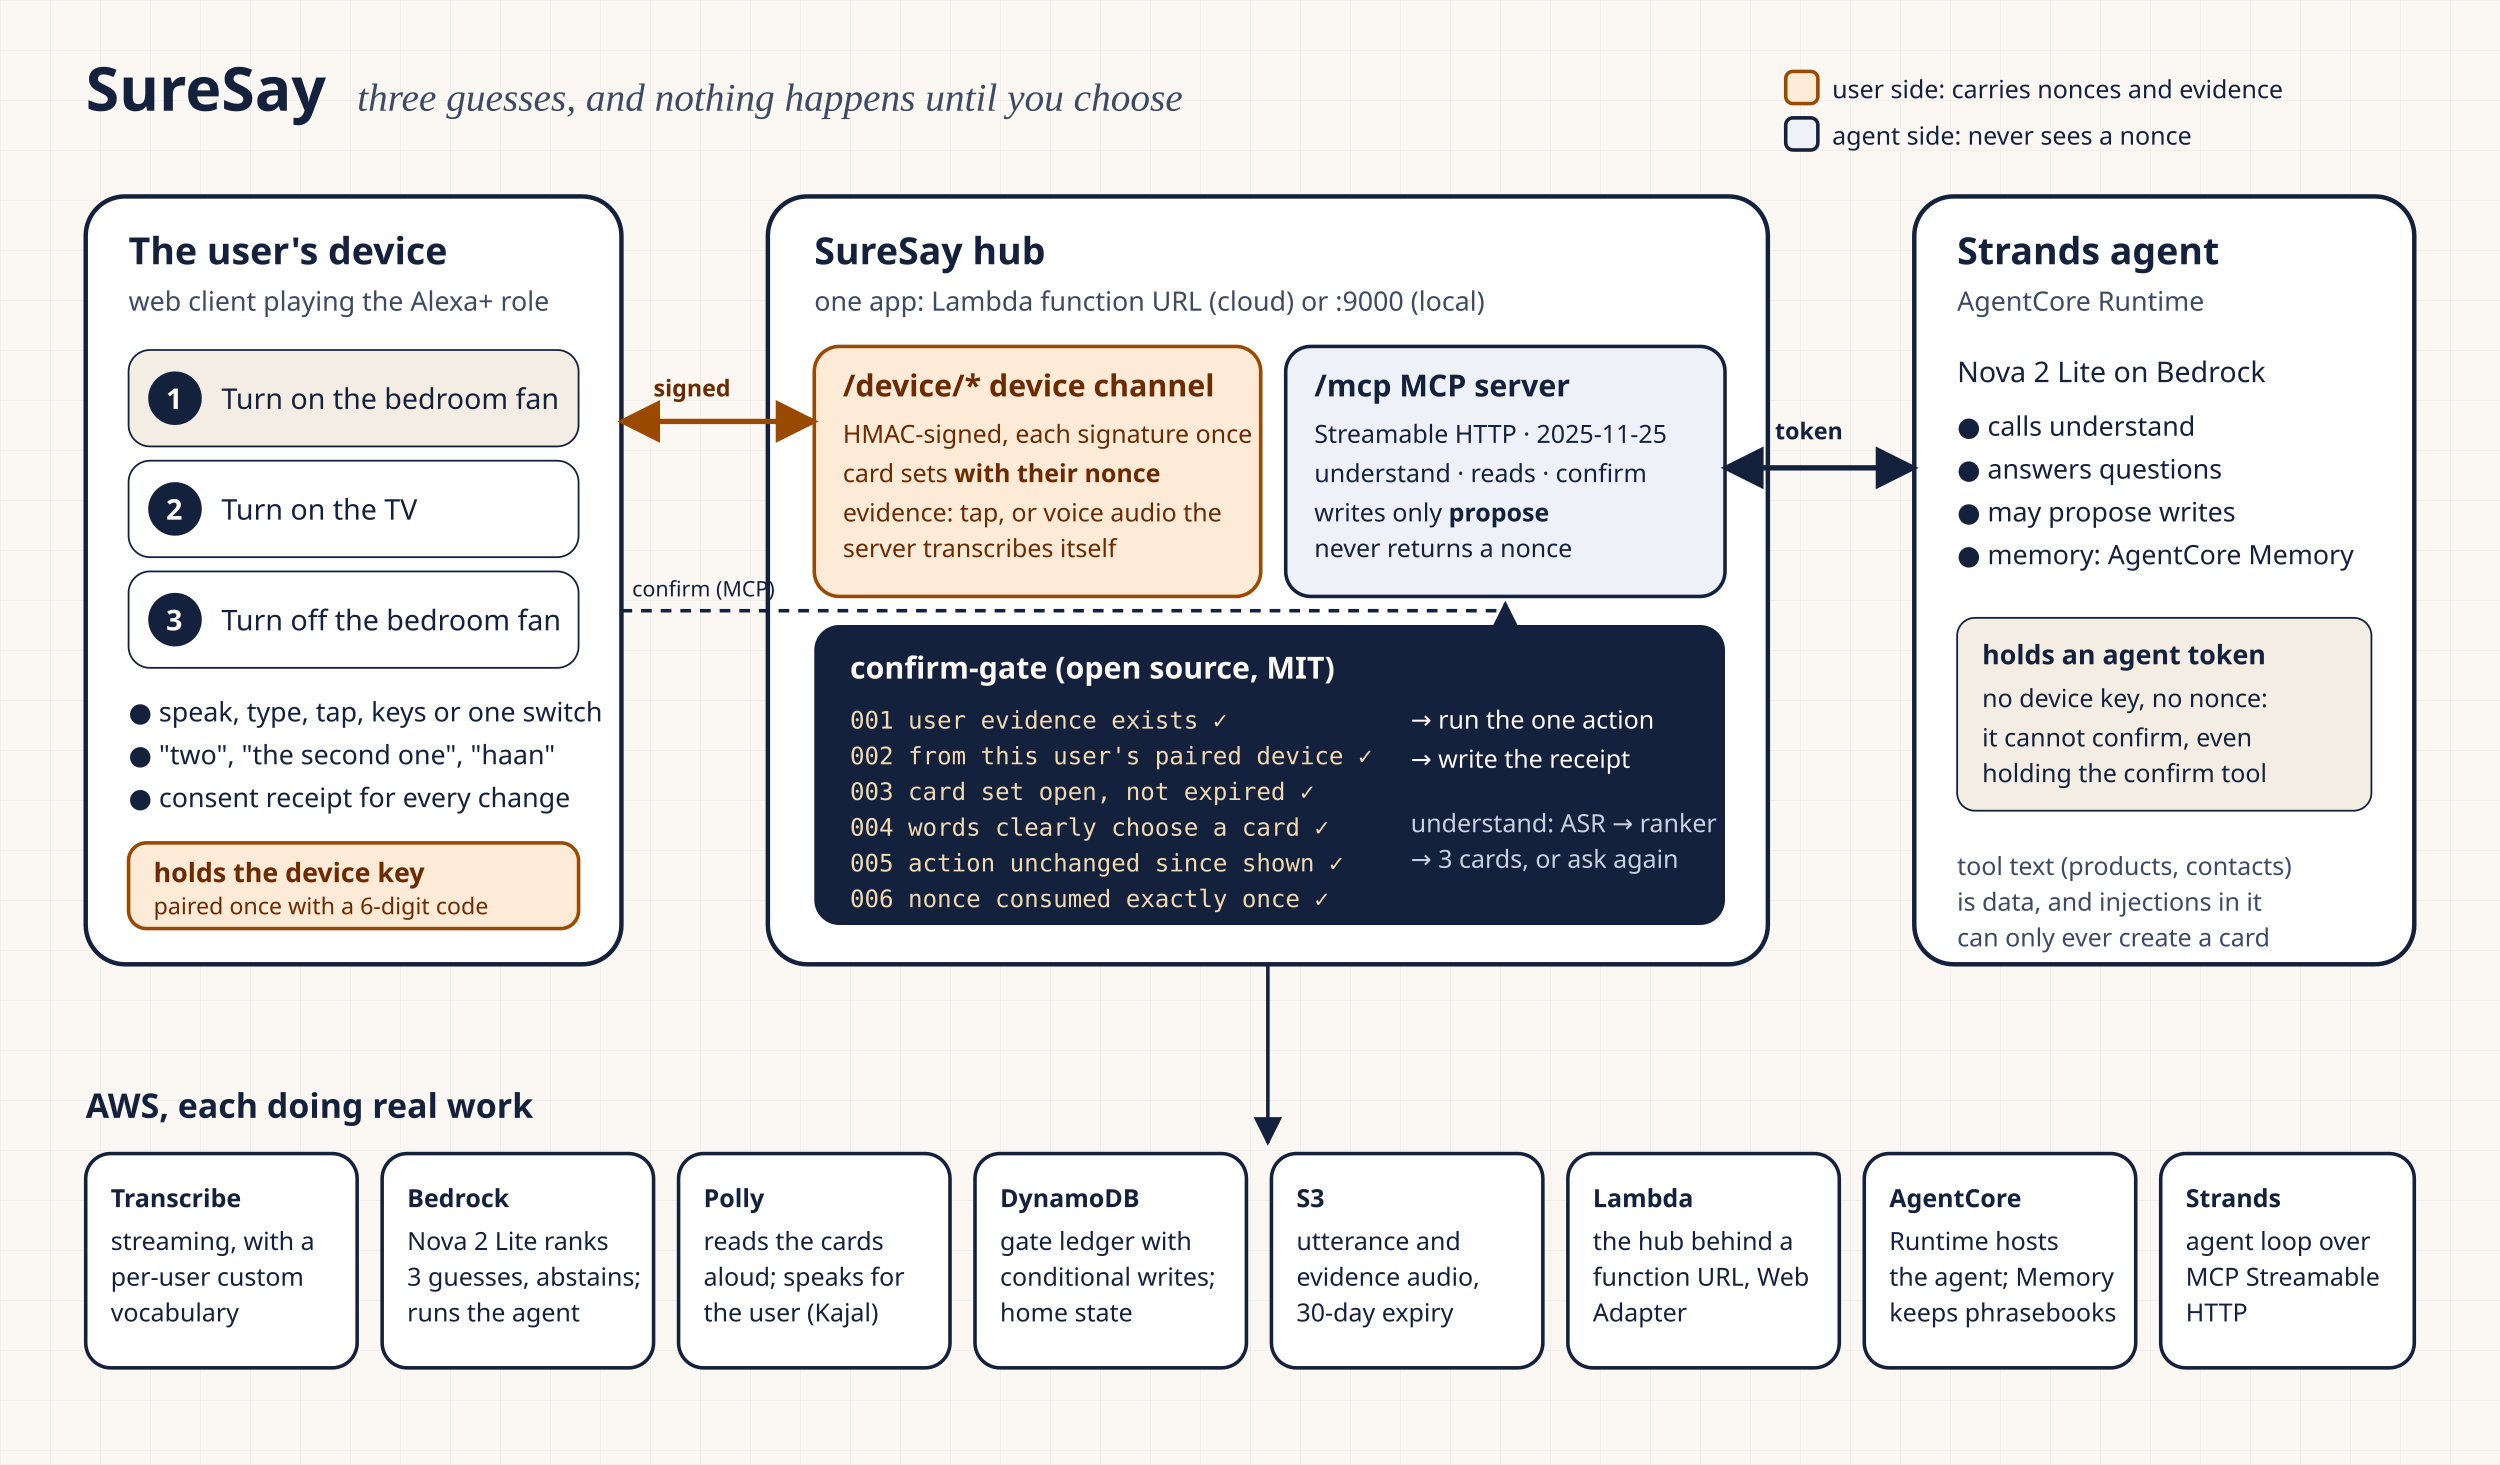
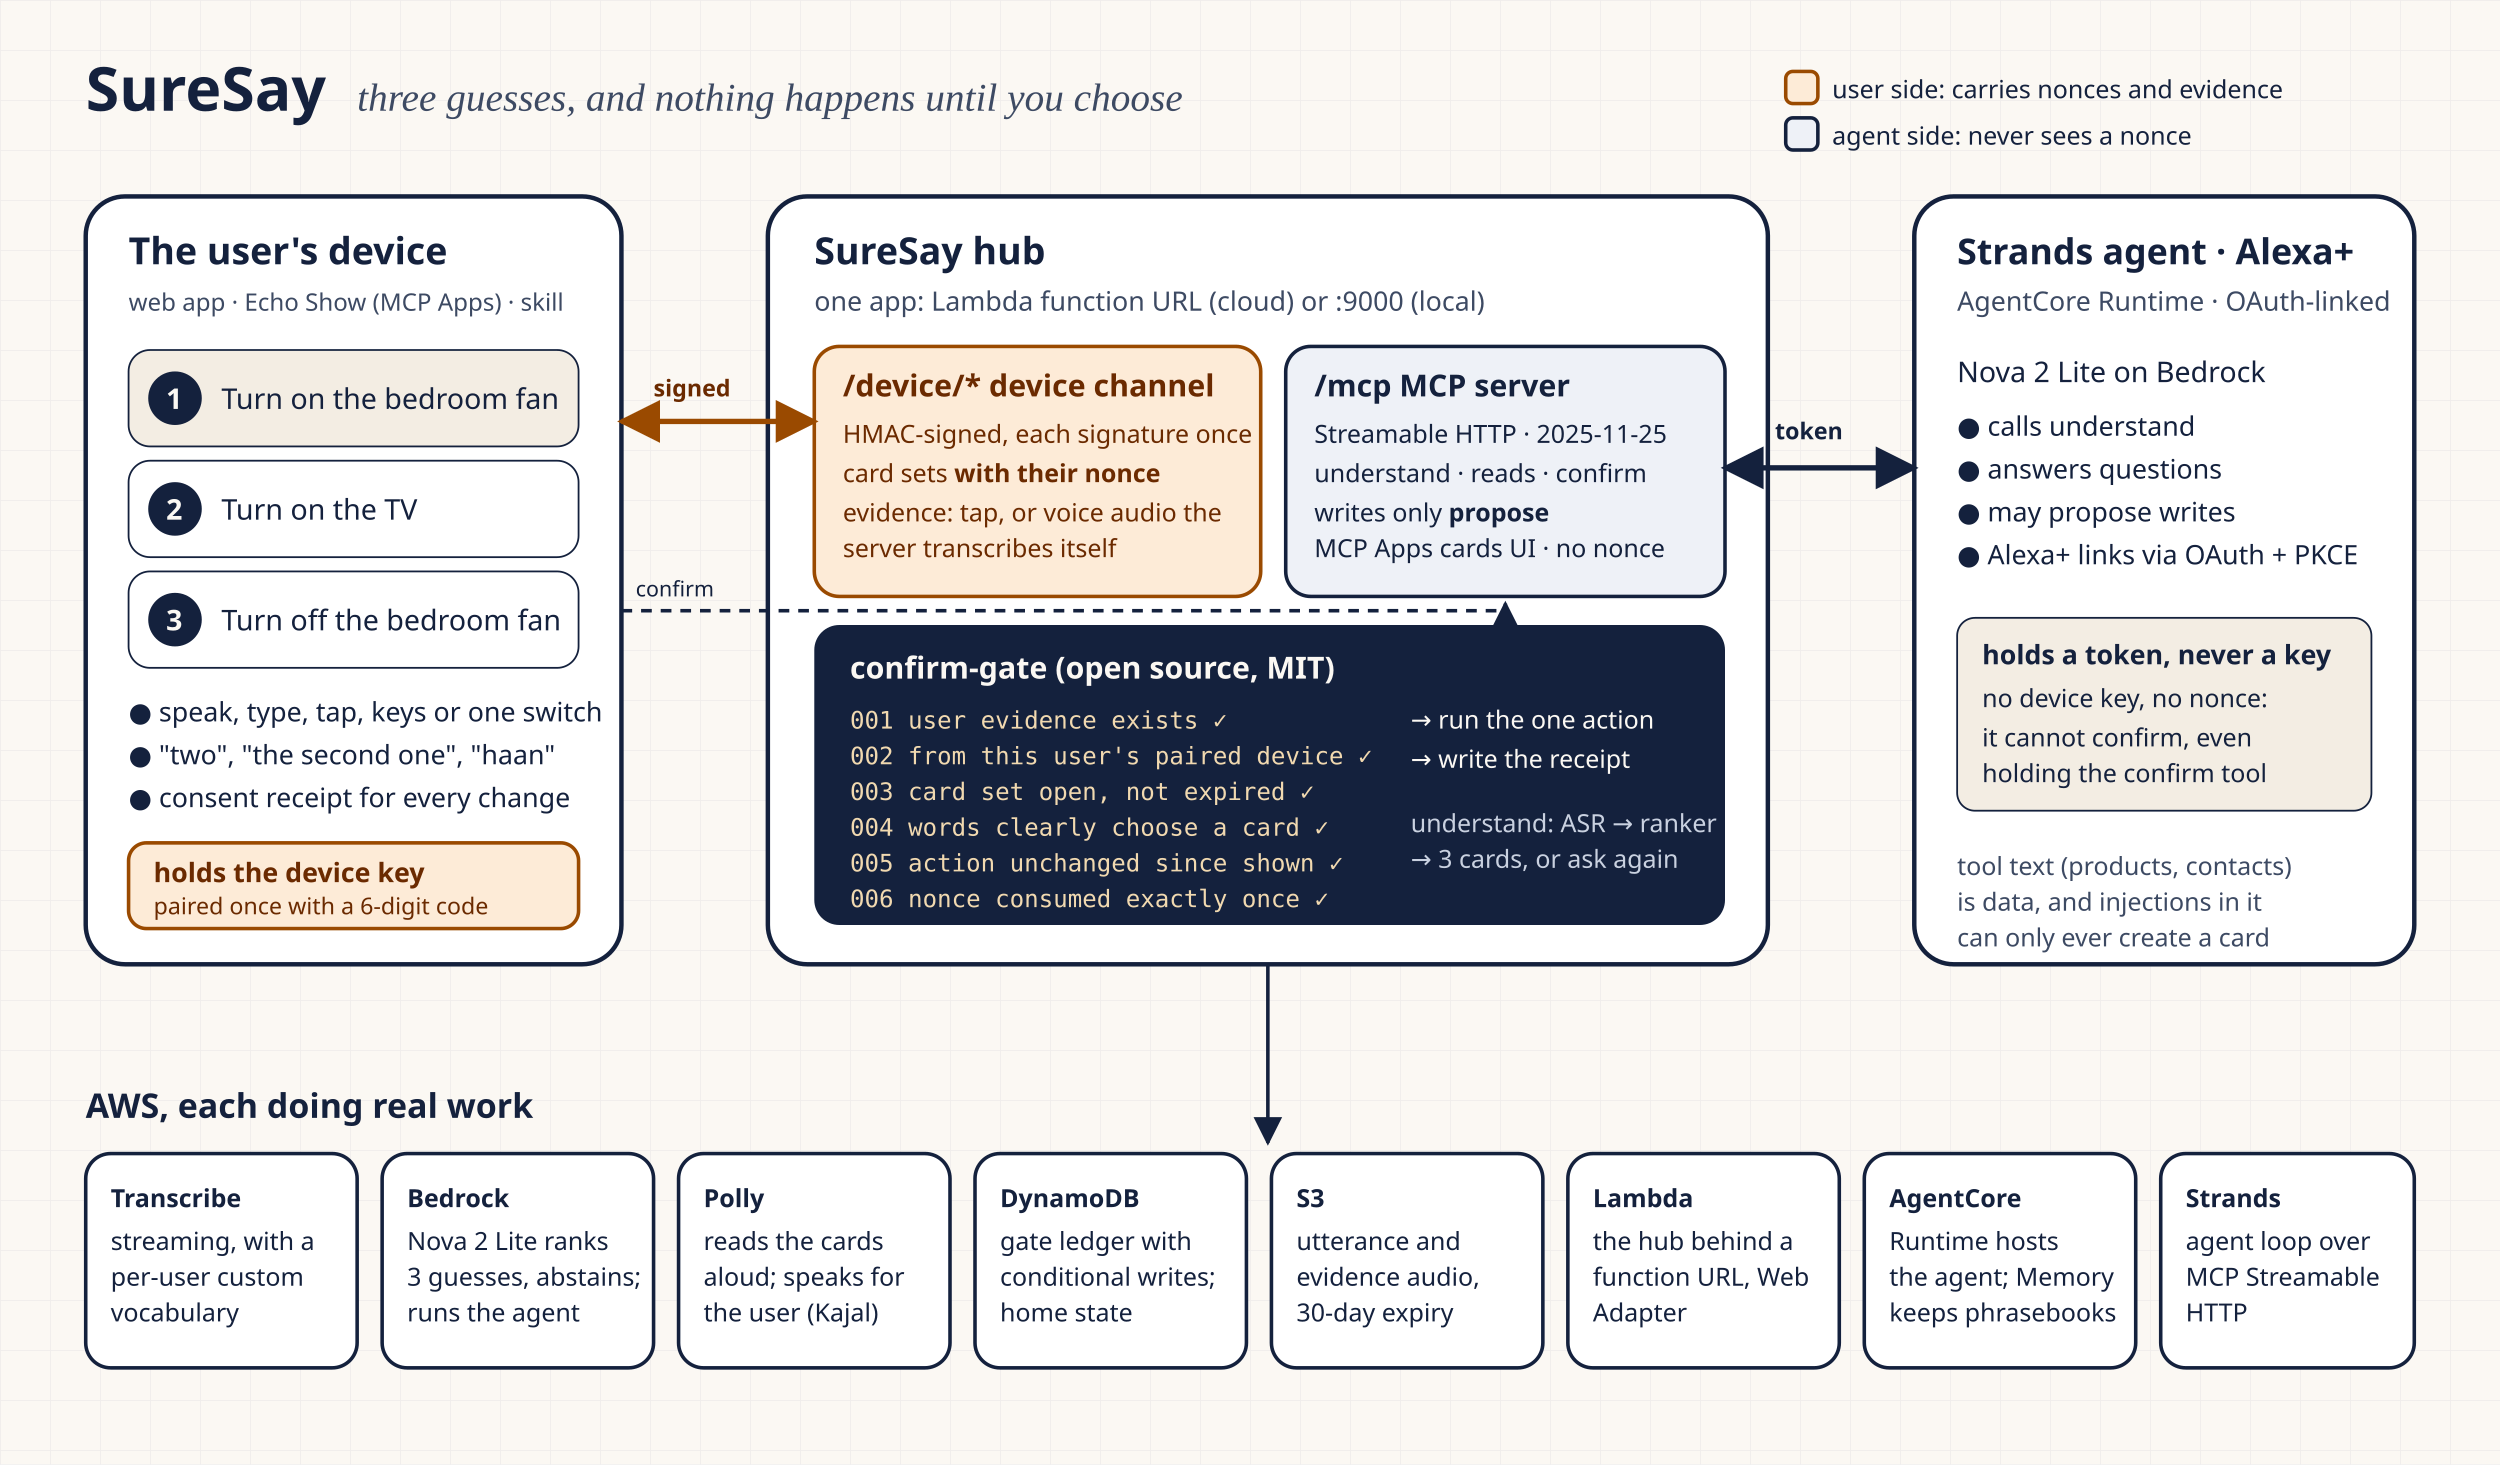
<svg xmlns="http://www.w3.org/2000/svg" viewBox="0 0 1400 820" width="1400" height="820" font-family="Atkinson Hyperlegible, Segoe UI, system-ui, sans-serif">
  <defs>
    <marker id="ah" viewBox="0 0 10 10" refX="9" refY="5" markerWidth="8" markerHeight="8" orient="auto-start-reverse">
      <path d="M0,0 L10,5 L0,10 z" fill="#14213d" />
    </marker>
    <marker id="ahA" viewBox="0 0 10 10" refX="9" refY="5" markerWidth="8" markerHeight="8" orient="auto-start-reverse">
      <path d="M0,0 L10,5 L0,10 z" fill="#9a4a00" />
    </marker>
    <pattern id="grid" width="28" height="28" patternUnits="userSpaceOnUse">
      <path d="M28 0H0V28" fill="none" stroke="#14213d" stroke-opacity=".05" />
    </pattern>
  </defs>
  <rect width="1400" height="820" fill="#fbf8f3" />
  <rect width="1400" height="820" fill="url(#grid)" />
  <text x="48" y="62" font-size="34" font-weight="700" fill="#14213d">SureSay</text>
  <text x="200" y="62" font-size="22" font-style="italic" font-family="Georgia, 'Times New Roman', serif" fill="#3d4a63">three guesses, and nothing happens until you choose</text>
  <rect x="48" y="110" width="300" height="430" rx="22" fill="#ffffff" stroke="#14213d" stroke-width="2.5" />
  <text x="72" y="148" font-size="21" font-weight="700" fill="#14213d">The user's device</text>
-   <text x="72" y="174" font-size="15" fill="#3d4a63">web client playing the Alexa+ role</text>
+   <text x="72" y="174" font-size="13.5" fill="#3d4a63">web app · Echo Show (MCP Apps) · skill</text>
  <g font-size="16" fill="#14213d">
    <rect x="72" y="196" width="252" height="54" rx="12" fill="#f3ede3" stroke="#14213d" />
    <circle cx="98" cy="223" r="15" fill="#14213d" />
    <text x="93" y="229" fill="#fbf8f3" font-weight="700">1</text>
    <text x="124" y="229">Turn on the bedroom fan</text>
    <rect x="72" y="258" width="252" height="54" rx="12" fill="#ffffff" stroke="#14213d" />
    <circle cx="98" cy="285" r="15" fill="#14213d" />
    <text x="93" y="291" fill="#fbf8f3" font-weight="700">2</text>
    <text x="124" y="291">Turn on the TV</text>
    <rect x="72" y="320" width="252" height="54" rx="12" fill="#ffffff" stroke="#14213d" />
    <circle cx="98" cy="347" r="15" fill="#14213d" />
    <text x="93" y="353" fill="#fbf8f3" font-weight="700">3</text>
    <text x="124" y="353">Turn off the bedroom fan</text>
  </g>
  <text x="72" y="404" font-size="15" fill="#14213d">● speak, type, tap, keys or one switch</text>
  <text x="72" y="428" font-size="15" fill="#14213d">● "two", "the second one", "haan"</text>
  <text x="72" y="452" font-size="15" fill="#14213d">● consent receipt for every change</text>
  <rect x="72" y="472" width="252" height="48" rx="10" fill="#fdebd7" stroke="#9a4a00" stroke-width="2" />
  <text x="86" y="494" font-size="15" font-weight="700" fill="#6b2a00">holds the device key</text>
  <text x="86" y="512" font-size="13" fill="#6b2a00">paired once with a 6-digit code</text>
  <rect x="430" y="110" width="560" height="430" rx="22" fill="#ffffff" stroke="#14213d" stroke-width="2.5" />
  <text x="456" y="148" font-size="21" font-weight="700" fill="#14213d">SureSay hub</text>
  <text x="456" y="174" font-size="15" fill="#3d4a63">one app: Lambda function URL (cloud) or :9000 (local)</text>
  <rect x="456" y="194" width="250" height="140" rx="14" fill="#fdebd7" stroke="#9a4a00" stroke-width="2" />
  <text x="472" y="222" font-size="17" font-weight="700" fill="#6b2a00">/device/*  device channel</text>
  <text x="472" y="248" font-size="14" fill="#6b2a00">HMAC-signed, each signature once</text>
  <text x="472" y="270" font-size="14" fill="#6b2a00">card sets <tspan font-weight="700">with their nonce</tspan>
  </text>
  <text x="472" y="292" font-size="14" fill="#6b2a00">evidence: tap, or voice audio the</text>
  <text x="472" y="312" font-size="14" fill="#6b2a00">server transcribes itself</text>
  <rect x="720" y="194" width="246" height="140" rx="14" fill="#eef1f7" stroke="#14213d" stroke-width="2" />
  <text x="736" y="222" font-size="17" font-weight="700" fill="#14213d">/mcp  MCP server</text>
  <text x="736" y="248" font-size="14" fill="#14213d">Streamable HTTP · 2025-11-25</text>
  <text x="736" y="270" font-size="14" fill="#14213d">understand · reads · confirm</text>
  <text x="736" y="292" font-size="14" fill="#14213d">writes only <tspan font-weight="700">propose</tspan>
  </text>
-   <text x="736" y="312" font-size="14" fill="#14213d">never returns a nonce</text>
+   <text x="736" y="312" font-size="14" fill="#14213d">MCP Apps cards UI · no nonce</text>
  <rect x="456" y="350" width="510" height="168" rx="14" fill="#14213d" />
  <text x="476" y="380" font-size="17" font-weight="700" fill="#fbf8f3">confirm-gate (open source, MIT)</text>
  <g font-family="ui-monospace, 'JetBrains Mono', Menlo, monospace" font-size="13.5" fill="#f1d9b0">
    <text x="476" y="408">001 user evidence exists          ✓</text>
    <text x="476" y="428">002 from this user's paired device ✓</text>
    <text x="476" y="448">003 card set open, not expired     ✓</text>
    <text x="476" y="468">004 words clearly choose a card    ✓</text>
    <text x="476" y="488">005 action unchanged since shown   ✓</text>
    <text x="476" y="508">006 nonce consumed exactly once    ✓</text>
  </g>
  <text x="790" y="408" font-size="14" fill="#fbf8f3">→ run the one action</text>
  <text x="790" y="430" font-size="14" fill="#fbf8f3">→ write the receipt</text>
  <text x="790" y="466" font-size="14" fill="#c9d1e0">understand: ASR → ranker</text>
  <text x="790" y="486" font-size="14" fill="#c9d1e0">→ 3 cards, or ask again</text>
  <rect x="1072" y="110" width="280" height="430" rx="22" fill="#ffffff" stroke="#14213d" stroke-width="2.5" />
-   <text x="1096" y="148" font-size="21" font-weight="700" fill="#14213d">Strands agent</text>
-   <text x="1096" y="174" font-size="15" fill="#3d4a63">AgentCore Runtime</text>
+   <text x="1096" y="148" font-size="20" font-weight="700" fill="#14213d">Strands agent · Alexa+</text>
+   <text x="1096" y="174" font-size="15" fill="#3d4a63">AgentCore Runtime · OAuth-linked</text>
  <text x="1096" y="214" font-size="16" fill="#14213d">Nova 2 Lite on Bedrock</text>
  <text x="1096" y="244" font-size="15" fill="#14213d">● calls understand</text>
  <text x="1096" y="268" font-size="15" fill="#14213d">● answers questions</text>
  <text x="1096" y="292" font-size="15" fill="#14213d">● may propose writes</text>
-   <text x="1096" y="316" font-size="15" fill="#14213d">● memory: AgentCore Memory</text>
+   <text x="1096" y="316" font-size="15" fill="#14213d">● Alexa+ links via OAuth + PKCE</text>
  <rect x="1096" y="346" width="232" height="108" rx="10" fill="#f3ede3" stroke="#14213d" />
-   <text x="1110" y="372" font-size="15" font-weight="700" fill="#14213d">holds an agent token</text>
+   <text x="1110" y="372" font-size="15" font-weight="700" fill="#14213d">holds a token, never a key</text>
  <text x="1110" y="396" font-size="14" fill="#14213d">no device key, no nonce:</text>
  <text x="1110" y="418" font-size="14" fill="#14213d">it cannot confirm, even</text>
  <text x="1110" y="438" font-size="14" fill="#14213d">holding the confirm tool</text>
  <text x="1096" y="490" font-size="14" fill="#3d4a63">tool text (products, contacts)</text>
  <text x="1096" y="510" font-size="14" fill="#3d4a63">is data, and injections in it</text>
  <text x="1096" y="530" font-size="14" fill="#3d4a63">can only ever create a card</text>
  <path d="M348 236 H456" stroke="#9a4a00" stroke-width="3" fill="none" marker-end="url(#ahA)" marker-start="url(#ahA)" />
  <text x="366" y="222" font-size="13" font-weight="700" fill="#6b2a00">signed</text>
  <path d="M348 342 H 843 V 338" stroke="#14213d" stroke-width="2" stroke-dasharray="6 5" fill="none" marker-end="url(#ah)" />
-   <text x="354" y="334" font-size="12" fill="#14213d">confirm (MCP)</text>
+   <text x="356" y="334" font-size="12" fill="#14213d">confirm</text>
  <path d="M1072 262 H966" stroke="#14213d" stroke-width="3" fill="none" marker-end="url(#ah)" marker-start="url(#ah)" />
  <text x="994" y="246" font-size="13" font-weight="700" fill="#14213d">token</text>
  <rect x="1000" y="40" width="18" height="18" rx="4" fill="#fdebd7" stroke="#9a4a00" stroke-width="2" />
  <text x="1026" y="55" font-size="14" fill="#14213d">user side: carries nonces and evidence</text>
  <rect x="1000" y="66" width="18" height="18" rx="4" fill="#eef1f7" stroke="#14213d" stroke-width="2" />
  <text x="1026" y="81" font-size="14" fill="#14213d">agent side: never sees a nonce</text>
  <text x="48" y="626" font-size="19" font-weight="700" fill="#14213d">AWS, each doing real work</text>
  <g font-size="14" fill="#14213d">
    <rect x="48" y="646" width="152" height="120" rx="14" fill="#ffffff" stroke="#14213d" stroke-width="2" />
    <text x="62" y="676" font-weight="700">Transcribe</text>
    <text x="62" y="700">streaming, with a</text>
    <text x="62" y="720">per-user custom</text>
    <text x="62" y="740">vocabulary</text>
    <rect x="214" y="646" width="152" height="120" rx="14" fill="#ffffff" stroke="#14213d" stroke-width="2" />
    <text x="228" y="676" font-weight="700">Bedrock</text>
    <text x="228" y="700">Nova 2 Lite ranks</text>
    <text x="228" y="720">3 guesses, abstains;</text>
    <text x="228" y="740">runs the agent</text>
    <rect x="380" y="646" width="152" height="120" rx="14" fill="#ffffff" stroke="#14213d" stroke-width="2" />
    <text x="394" y="676" font-weight="700">Polly</text>
    <text x="394" y="700">reads the cards</text>
    <text x="394" y="720">aloud; speaks for</text>
    <text x="394" y="740">the user (Kajal)</text>
    <rect x="546" y="646" width="152" height="120" rx="14" fill="#ffffff" stroke="#14213d" stroke-width="2" />
    <text x="560" y="676" font-weight="700">DynamoDB</text>
    <text x="560" y="700">gate ledger with</text>
    <text x="560" y="720">conditional writes;</text>
    <text x="560" y="740">home state</text>
    <rect x="712" y="646" width="152" height="120" rx="14" fill="#ffffff" stroke="#14213d" stroke-width="2" />
    <text x="726" y="676" font-weight="700">S3</text>
    <text x="726" y="700">utterance and</text>
    <text x="726" y="720">evidence audio,</text>
    <text x="726" y="740">30-day expiry</text>
    <rect x="878" y="646" width="152" height="120" rx="14" fill="#ffffff" stroke="#14213d" stroke-width="2" />
    <text x="892" y="676" font-weight="700">Lambda</text>
    <text x="892" y="700">the hub behind a</text>
    <text x="892" y="720">function URL, Web</text>
    <text x="892" y="740">Adapter</text>
    <rect x="1044" y="646" width="152" height="120" rx="14" fill="#ffffff" stroke="#14213d" stroke-width="2" />
    <text x="1058" y="676" font-weight="700">AgentCore</text>
    <text x="1058" y="700">Runtime hosts</text>
    <text x="1058" y="720">the agent; Memory</text>
    <text x="1058" y="740">keeps phrasebooks</text>
    <rect x="1210" y="646" width="142" height="120" rx="14" fill="#ffffff" stroke="#14213d" stroke-width="2" />
    <text x="1224" y="676" font-weight="700">Strands</text>
    <text x="1224" y="700">agent loop over</text>
    <text x="1224" y="720">MCP Streamable</text>
    <text x="1224" y="740">HTTP</text>
  </g>
  <path d="M710 540 V 640" stroke="#14213d" stroke-width="2" fill="none" marker-end="url(#ah)" />
</svg>
